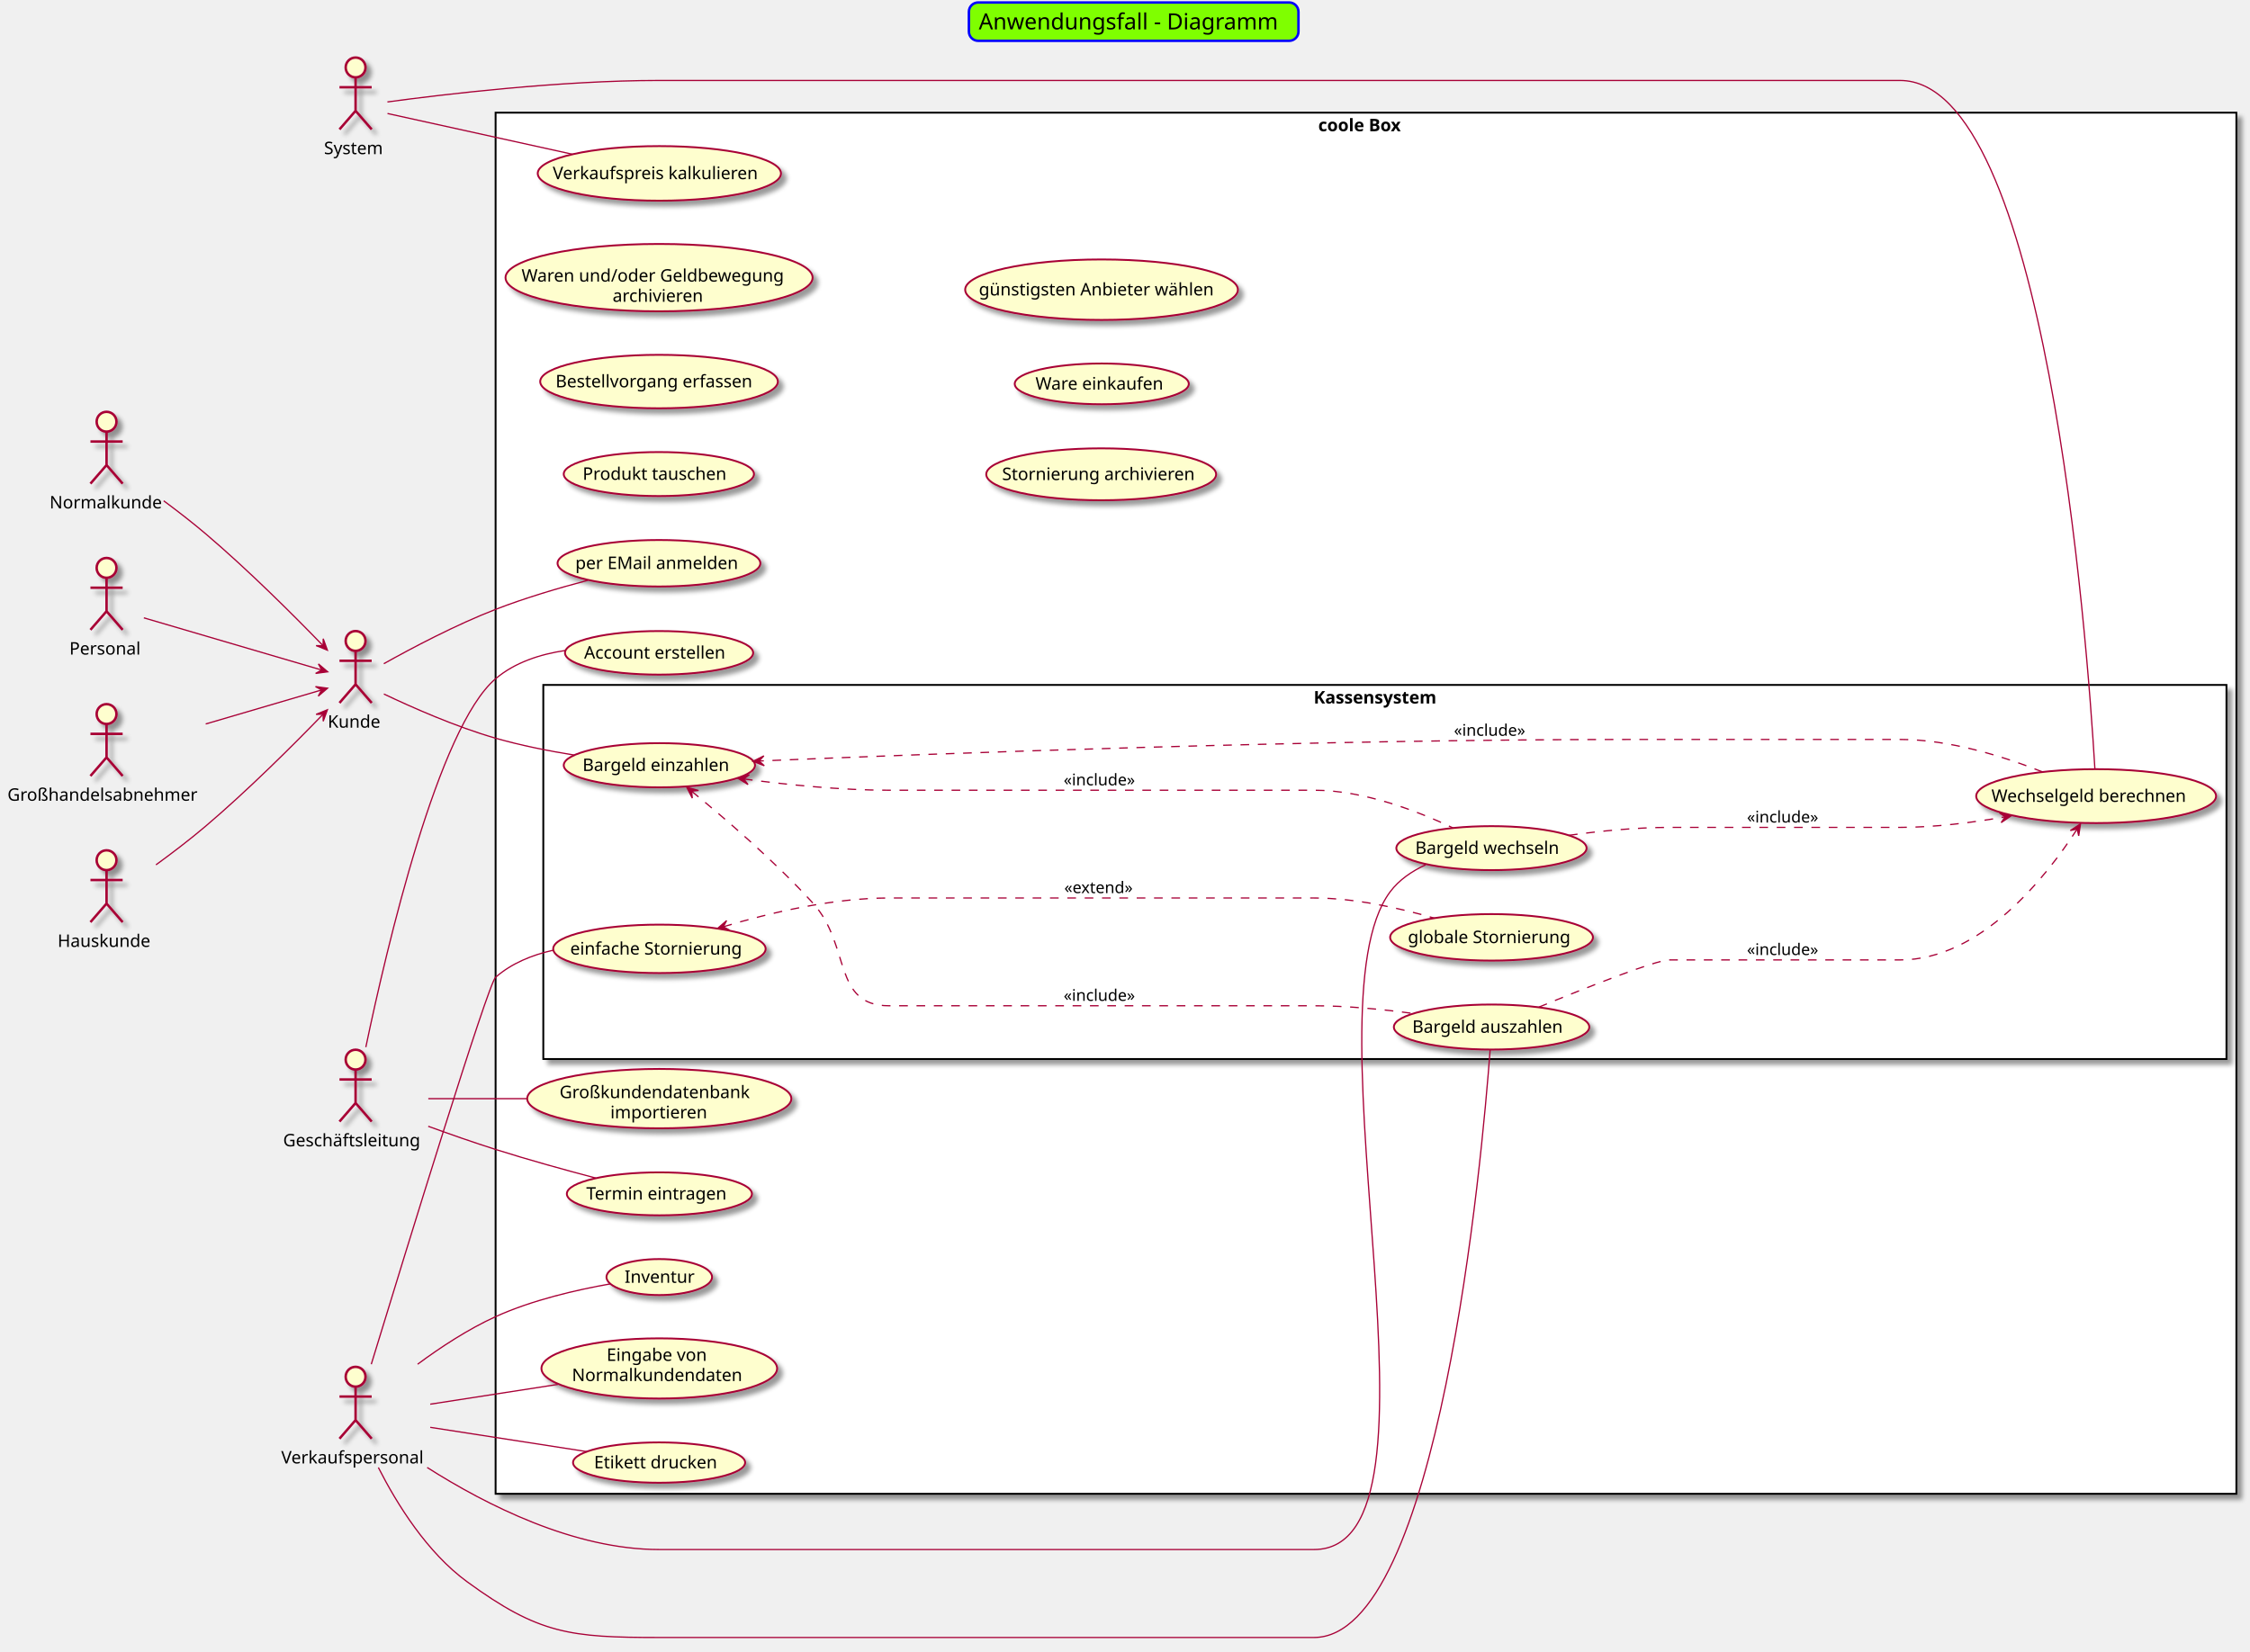
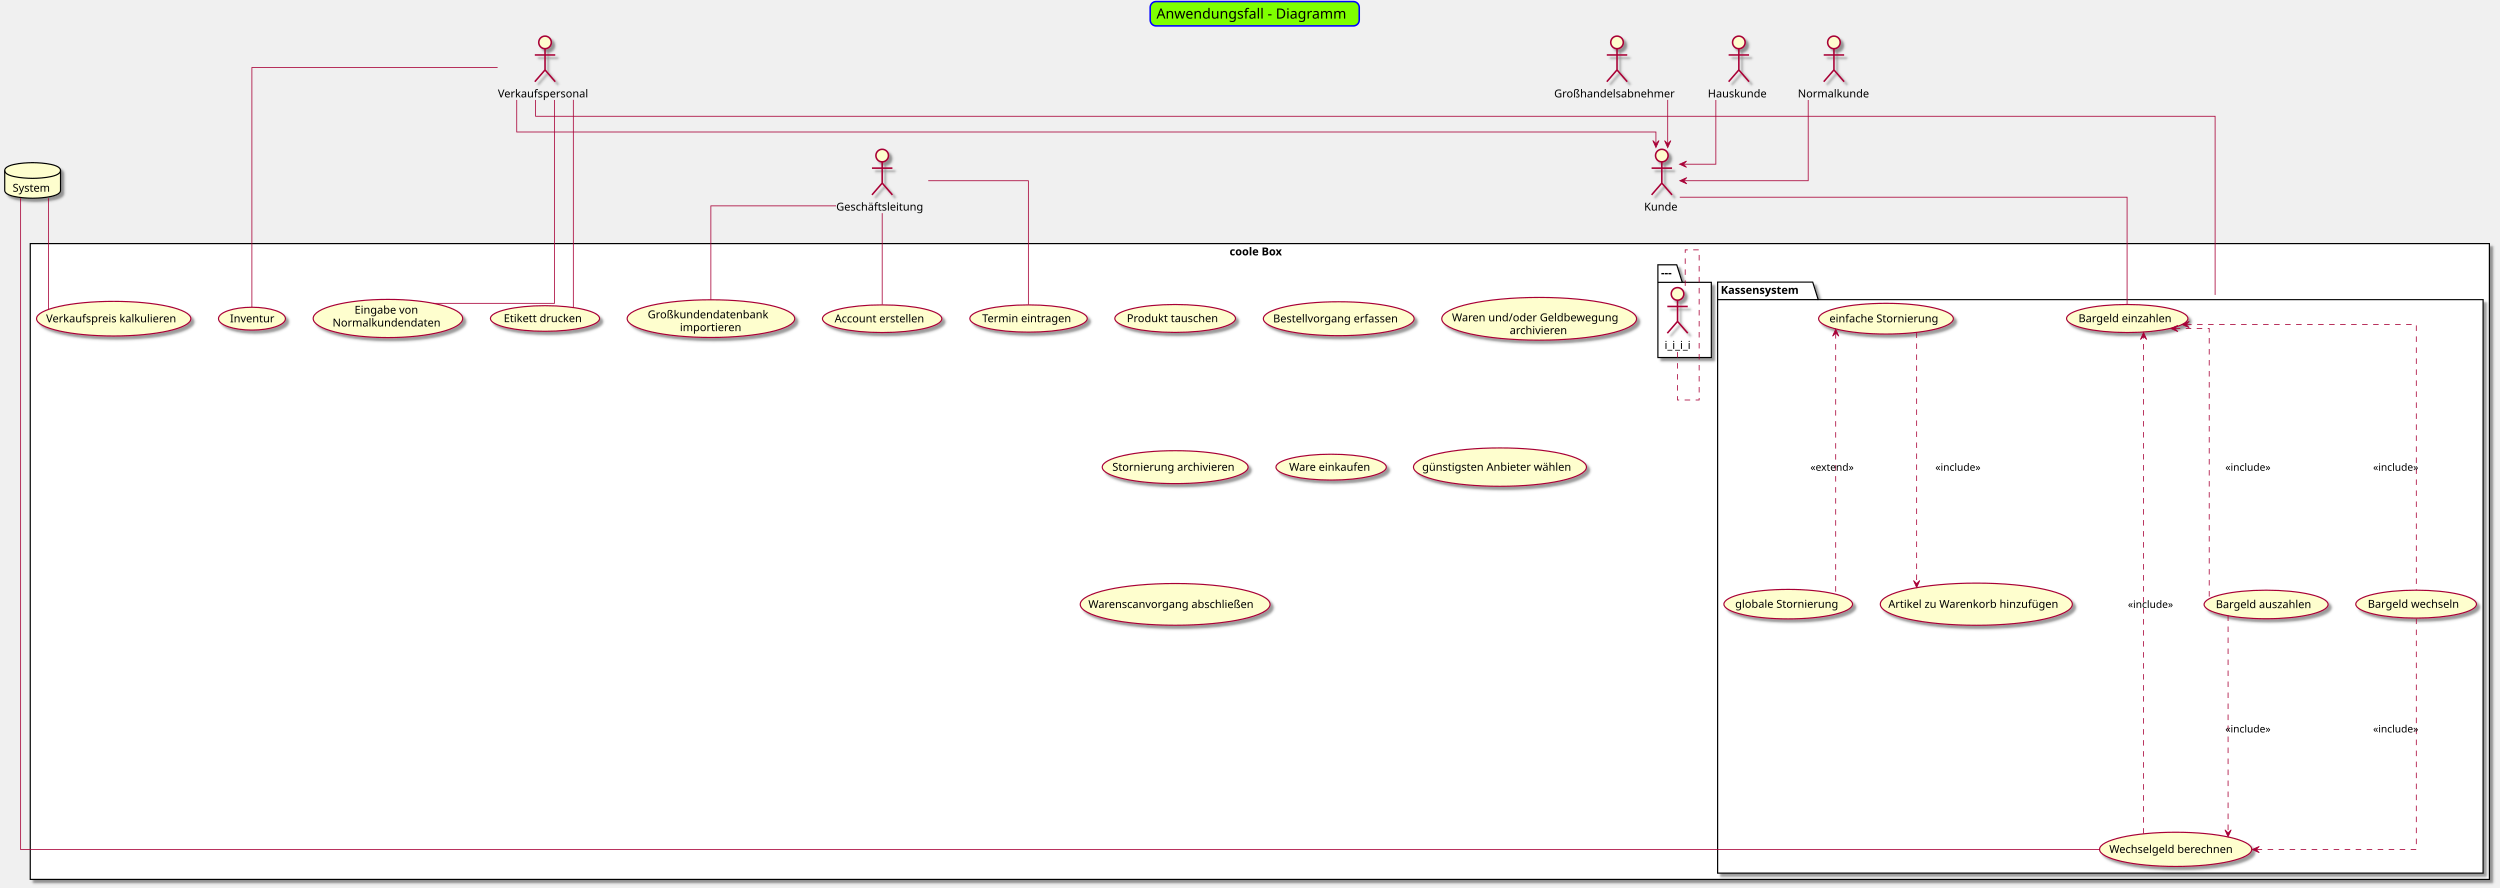
- <svg xmlns="http://www.w3.org/2000/svg" contentScriptType="application/ecmascript" contentStyleType="text/css" height="1333px" preserveAspectRatio="none" style="width:1816px;height:1333px;" version="1.1" viewBox="0 0 1816 1333" width="1816px" zoomAndPan="magnify">
+ <svg xmlns="http://www.w3.org/2000/svg" contentScriptType="application/ecmascript" contentStyleType="text/css" height="1129px" preserveAspectRatio="none" style="width:3181px;height:1129px;" version="1.1" viewBox="0 0 3181 1129" width="3181px" zoomAndPan="magnify">
  <defs>
-     <filter height="300%" id="f5o66yh3fjgc3" width="300%" x="-1" y="-1">
+     <filter height="300%" id="f1agatk0512e1i" width="300%" x="-1" y="-1">
      <feGaussianBlur result="blurOut" stdDeviation="2.0" />
      <feColorMatrix in="blurOut" result="blurOut2" type="matrix" values="0 0 0 0 0 0 0 0 0 0 0 0 0 0 0 0 0 0 .4 0" />
      <feOffset dx="4.0" dy="4.0" in="blurOut2" result="blurOut3" />
      <feBlend in="SourceGraphic" in2="blurOut3" mode="normal" />
    </filter>
  </defs>
  <g>
-     <rect fill="#7FFF00" height="30.953" rx="7.5" ry="7.5" style="stroke: #0000FF; stroke-width: 2.0;" width="266" x="782" y="2" />
-     <text fill="#000000" font-family="sans-serif" font-size="18" lengthAdjust="spacingAndGlyphs" textLength="250" x="790" y="23.708">Anwendungsfall - Diagramm</text>
-     <rect fill="#FFFFFF" filter="url(#f5o66yh3fjgc3)" height="1115" style="stroke: #000000; stroke-width: 1.5;" width="1405" x="400" y="90.953" />
-     <text fill="#000000" font-family="sans-serif" font-size="14" font-weight="bold" lengthAdjust="spacingAndGlyphs" textLength="77" x="1064" y="105.948">coole Box</text>
-     <rect fill="#FFFFFF" filter="url(#f5o66yh3fjgc3)" height="302" style="stroke: #000000; stroke-width: 1.5;" width="1358.5" x="438.5" y="552.953" />
-     <text fill="#000000" font-family="sans-serif" font-size="14" font-weight="bold" lengthAdjust="spacingAndGlyphs" textLength="115" x="1060.25" y="567.948">Kassensystem</text>
-     <ellipse cx="532.098" cy="1030.977" fill="#FEFECE" filter="url(#f5o66yh3fjgc3)" rx="42.598" ry="14.524" style="stroke: #A80036; stroke-width: 1.5;" />
-     <text fill="#000000" font-family="sans-serif" font-size="14" lengthAdjust="spacingAndGlyphs" textLength="56" x="504.098" y="1035.625">Inventur</text>
-     <ellipse cx="531.843" cy="454.722" fill="#FEFECE" filter="url(#f5o66yh3fjgc3)" rx="81.843" ry="18.768" style="stroke: #A80036; stroke-width: 1.5;" />
-     <text fill="#000000" font-family="sans-serif" font-size="14" lengthAdjust="spacingAndGlyphs" textLength="135" x="464.343" y="459.37">per EMail anmelden</text>
-     <ellipse cx="531.939" cy="527.041" fill="#FEFECE" filter="url(#f5o66yh3fjgc3)" rx="75.939" ry="17.588" style="stroke: #A80036; stroke-width: 1.5;" />
-     <text fill="#000000" font-family="sans-serif" font-size="14" lengthAdjust="spacingAndGlyphs" textLength="121" x="471.44" y="531.689">Account erstellen</text>
-     <ellipse cx="532.2" cy="963.793" fill="#FEFECE" filter="url(#f5o66yh3fjgc3)" rx="74.7" ry="17.34" style="stroke: #A80036; stroke-width: 1.5;" />
-     <text fill="#000000" font-family="sans-serif" font-size="14" lengthAdjust="spacingAndGlyphs" textLength="118" x="473.2" y="968.442">Termin eintragen</text>
-     <ellipse cx="531.771" cy="382.707" fill="#FEFECE" filter="url(#f5o66yh3fjgc3)" rx="76.771" ry="17.754" style="stroke: #A80036; stroke-width: 1.5;" />
-     <text fill="#000000" font-family="sans-serif" font-size="14" lengthAdjust="spacingAndGlyphs" textLength="123" x="470.271" y="387.356">Produkt tauschen</text>
-     <ellipse cx="532.105" cy="886.928" fill="#FEFECE" filter="url(#f5o66yh3fjgc3)" rx="106.605" ry="23.974" style="stroke: #A80036; stroke-width: 1.5;" />
-     <text fill="#000000" font-family="sans-serif" font-size="14" lengthAdjust="spacingAndGlyphs" textLength="161" x="451.605" y="886.521">Großkundendatenbank</text>
-     <text fill="#000000" font-family="sans-serif" font-size="14" lengthAdjust="spacingAndGlyphs" textLength="79" x="492.605" y="902.818">importieren</text>
-     <ellipse cx="532.163" cy="139.986" fill="#FEFECE" filter="url(#f5o66yh3fjgc3)" rx="98.163" ry="22.032" style="stroke: #A80036; stroke-width: 1.5;" />
-     <text fill="#000000" font-family="sans-serif" font-size="14" lengthAdjust="spacingAndGlyphs" textLength="172" x="446.163" y="144.634">Verkaufspreis kalkulieren</text>
-     <ellipse cx="532.111" cy="1104.746" fill="#FEFECE" filter="url(#f5o66yh3fjgc3)" rx="95.111" ry="24.292" style="stroke: #A80036; stroke-width: 1.5;" />
-     <text fill="#000000" font-family="sans-serif" font-size="14" lengthAdjust="spacingAndGlyphs" textLength="85" x="489.611" y="1098.652">Eingabe von</text>
-     <text fill="#000000" font-family="sans-serif" font-size="14" lengthAdjust="spacingAndGlyphs" textLength="141" x="461.611" y="1114.949">Normalkundendaten</text>
-     <ellipse cx="531.954" cy="1180.744" fill="#FEFECE" filter="url(#f5o66yh3fjgc3)" rx="69.454" ry="16.291" style="stroke: #A80036; stroke-width: 1.5;" />
-     <text fill="#000000" font-family="sans-serif" font-size="14" lengthAdjust="spacingAndGlyphs" textLength="105" x="479.454" y="1185.392">Etikett drucken</text>
-     <ellipse cx="531.909" cy="308.035" fill="#FEFECE" filter="url(#f5o66yh3fjgc3)" rx="95.909" ry="21.582" style="stroke: #A80036; stroke-width: 1.5;" />
-     <text fill="#000000" font-family="sans-serif" font-size="14" lengthAdjust="spacingAndGlyphs" textLength="167" x="448.409" y="312.683">Bestellvorgang erfassen</text>
-     <ellipse cx="531.933" cy="224.14" fill="#FEFECE" filter="url(#f5o66yh3fjgc3)" rx="123.933" ry="27.186" style="stroke: #A80036; stroke-width: 1.5;" />
-     <text fill="#000000" font-family="sans-serif" font-size="14" lengthAdjust="spacingAndGlyphs" textLength="222" x="420.933" y="227.337">Waren und/oder Geldbewegung</text>
-     <text fill="#000000" font-family="sans-serif" font-size="14" lengthAdjust="spacingAndGlyphs" textLength="75" x="494.433" y="243.634">archivieren</text>
-     <ellipse cx="888.777" cy="382.909" fill="#FEFECE" filter="url(#f5o66yh3fjgc3)" rx="92.777" ry="20.955" style="stroke: #A80036; stroke-width: 1.5;" />
-     <text fill="#000000" font-family="sans-serif" font-size="14" lengthAdjust="spacingAndGlyphs" textLength="160" x="808.777" y="387.557">Stornierung archivieren</text>
-     <ellipse cx="889.247" cy="309.903" fill="#FEFECE" filter="url(#f5o66yh3fjgc3)" rx="70.247" ry="16.449" style="stroke: #A80036; stroke-width: 1.5;" />
-     <text fill="#000000" font-family="sans-serif" font-size="14" lengthAdjust="spacingAndGlyphs" textLength="107" x="835.747" y="314.551">Ware einkaufen</text>
-     <ellipse cx="889.056" cy="233.864" fill="#FEFECE" filter="url(#f5o66yh3fjgc3)" rx="110.056" ry="24.411" style="stroke: #A80036; stroke-width: 1.5;" />
-     <text fill="#000000" font-family="sans-serif" font-size="14" lengthAdjust="spacingAndGlyphs" textLength="198" x="790.056" y="238.513">günstigsten Anbieter wählen</text>
-     <ellipse cx="532.188" cy="617.791" fill="#FEFECE" filter="url(#f5o66yh3fjgc3)" rx="77.188" ry="17.838" style="stroke: #A80036; stroke-width: 1.5;" />
-     <text fill="#000000" font-family="sans-serif" font-size="14" lengthAdjust="spacingAndGlyphs" textLength="124" x="470.188" y="622.439">Bargeld einzahlen</text>
-     <ellipse cx="1203.868" cy="829.127" fill="#FEFECE" filter="url(#f5o66yh3fjgc3)" rx="78.868" ry="18.174" style="stroke: #A80036; stroke-width: 1.5;" />
-     <text fill="#000000" font-family="sans-serif" font-size="14" lengthAdjust="spacingAndGlyphs" textLength="128" x="1139.868" y="833.775">Bargeld auszahlen</text>
-     <ellipse cx="1203.771" cy="684.707" fill="#FEFECE" filter="url(#f5o66yh3fjgc3)" rx="76.771" ry="17.754" style="stroke: #A80036; stroke-width: 1.5;" />
-     <text fill="#000000" font-family="sans-serif" font-size="14" lengthAdjust="spacingAndGlyphs" textLength="123" x="1142.271" y="689.356">Bargeld wechseln</text>
-     <ellipse cx="1691.809" cy="642.715" fill="#FEFECE" filter="url(#f5o66yh3fjgc3)" rx="96.809" ry="21.762" style="stroke: #A80036; stroke-width: 1.5;" />
-     <text fill="#000000" font-family="sans-serif" font-size="14" lengthAdjust="spacingAndGlyphs" textLength="169" x="1607.309" y="647.363">Wechselgeld berechnen</text>
-     <ellipse cx="532.228" cy="765.999" fill="#FEFECE" filter="url(#f5o66yh3fjgc3)" rx="85.728" ry="19.546" style="stroke: #A80036; stroke-width: 1.5;" />
-     <text fill="#000000" font-family="sans-serif" font-size="14" lengthAdjust="spacingAndGlyphs" textLength="144" x="460.228" y="770.647">einfache Stornierung</text>
-     <ellipse cx="1203.843" cy="756.722" fill="#FEFECE" filter="url(#f5o66yh3fjgc3)" rx="81.843" ry="18.768" style="stroke: #A80036; stroke-width: 1.5;" />
-     <text fill="#000000" font-family="sans-serif" font-size="14" lengthAdjust="spacingAndGlyphs" textLength="135" x="1136.343" y="761.37">globale Stornierung</text>
-     <ellipse cx="287" cy="517.453" fill="#FEFECE" filter="url(#f5o66yh3fjgc3)" rx="8" ry="8" style="stroke: #A80036; stroke-width: 2.0;" />
-     <path d="M287,525.453 L287,552.453 M274,533.453 L300,533.453 M287,552.453 L274,567.453 M287,552.453 L300,567.453 " fill="none" filter="url(#f5o66yh3fjgc3)" style="stroke: #A80036; stroke-width: 2.0;" />
-     <text fill="#000000" font-family="sans-serif" font-size="14" lengthAdjust="spacingAndGlyphs" textLength="45" x="264.5" y="587.448">Kunde</text>
-     <ellipse cx="86" cy="340.453" fill="#FEFECE" filter="url(#f5o66yh3fjgc3)" rx="8" ry="8" style="stroke: #A80036; stroke-width: 2.0;" />
-     <path d="M86,348.453 L86,375.453 M73,356.453 L99,356.453 M86,375.453 L73,390.453 M86,375.453 L99,390.453 " fill="none" filter="url(#f5o66yh3fjgc3)" style="stroke: #A80036; stroke-width: 2.0;" />
-     <text fill="#000000" font-family="sans-serif" font-size="14" lengthAdjust="spacingAndGlyphs" textLength="92" x="40" y="410.448">Normalkunde</text>
-     <ellipse cx="86" cy="458.453" fill="#FEFECE" filter="url(#f5o66yh3fjgc3)" rx="8" ry="8" style="stroke: #A80036; stroke-width: 2.0;" />
-     <path d="M86,466.453 L86,493.453 M73,474.453 L99,474.453 M86,493.453 L73,508.453 M86,493.453 L99,508.453 " fill="none" filter="url(#f5o66yh3fjgc3)" style="stroke: #A80036; stroke-width: 2.0;" />
-     <text fill="#000000" font-family="sans-serif" font-size="14" lengthAdjust="spacingAndGlyphs" textLength="60" x="56" y="528.448">Personal</text>
-     <ellipse cx="86" cy="576.453" fill="#FEFECE" filter="url(#f5o66yh3fjgc3)" rx="8" ry="8" style="stroke: #A80036; stroke-width: 2.0;" />
-     <path d="M86,584.453 L86,611.453 M73,592.453 L99,592.453 M86,611.453 L73,626.453 M86,611.453 L99,626.453 " fill="none" filter="url(#f5o66yh3fjgc3)" style="stroke: #A80036; stroke-width: 2.0;" />
-     <text fill="#000000" font-family="sans-serif" font-size="14" lengthAdjust="spacingAndGlyphs" textLength="160" x="6" y="646.448">Großhandelsabnehmer</text>
-     <ellipse cx="86" cy="694.453" fill="#FEFECE" filter="url(#f5o66yh3fjgc3)" rx="8" ry="8" style="stroke: #A80036; stroke-width: 2.0;" />
-     <path d="M86,702.453 L86,729.453 M73,710.453 L99,710.453 M86,729.453 L73,744.453 M86,729.453 L99,744.453 " fill="none" filter="url(#f5o66yh3fjgc3)" style="stroke: #A80036; stroke-width: 2.0;" />
-     <text fill="#000000" font-family="sans-serif" font-size="14" lengthAdjust="spacingAndGlyphs" textLength="79" x="46.5" y="764.448">Hauskunde</text>
-     <ellipse cx="287" cy="1111.453" fill="#FEFECE" filter="url(#f5o66yh3fjgc3)" rx="8" ry="8" style="stroke: #A80036; stroke-width: 2.0;" />
-     <path d="M287,1119.453 L287,1146.453 M274,1127.453 L300,1127.453 M287,1146.453 L274,1161.453 M287,1146.453 L300,1161.453 " fill="none" filter="url(#f5o66yh3fjgc3)" style="stroke: #A80036; stroke-width: 2.0;" />
-     <text fill="#000000" font-family="sans-serif" font-size="14" lengthAdjust="spacingAndGlyphs" textLength="120" x="227" y="1181.448">Verkaufspersonal</text>
-     <ellipse cx="287" cy="855.453" fill="#FEFECE" filter="url(#f5o66yh3fjgc3)" rx="8" ry="8" style="stroke: #A80036; stroke-width: 2.0;" />
-     <path d="M287,863.453 L287,890.453 M274,871.453 L300,871.453 M287,890.453 L274,905.453 M287,890.453 L300,905.453 " fill="none" filter="url(#f5o66yh3fjgc3)" style="stroke: #A80036; stroke-width: 2.0;" />
-     <text fill="#000000" font-family="sans-serif" font-size="14" lengthAdjust="spacingAndGlyphs" textLength="117" x="228.5" y="925.448">Geschäftsleitung</text>
-     <ellipse cx="287" cy="54.453" fill="#FEFECE" filter="url(#f5o66yh3fjgc3)" rx="8" ry="8" style="stroke: #A80036; stroke-width: 2.0;" />
-     <path d="M287,62.453 L287,89.453 M274,70.453 L300,70.453 M287,89.453 L274,104.453 M287,89.453 L300,104.453 " fill="none" filter="url(#f5o66yh3fjgc3)" style="stroke: #A80036; stroke-width: 2.0;" />
-     <text fill="#000000" font-family="sans-serif" font-size="14" lengthAdjust="spacingAndGlyphs" textLength="51" x="261.5" y="124.448">System</text>
-     <path d="M132.105,404.284 C143.425,412.674 155.346,421.904 166,430.953 C200.177,459.983 236.67,496.405 260.534,521.048 " fill="none" id="nku-ku" style="stroke: #A80036; stroke-width: 1.0;" />
-     <polygon fill="#A80036" points="264.253,524.899,260.878,515.646,260.779,521.303,255.124,521.204,264.253,524.899" style="stroke: #A80036; stroke-width: 1.0;" />
-     <path d="M116.092,498.786 C154.976,510.2 222.121,529.909 259.63,540.919 " fill="none" id="pku-ku" style="stroke: #A80036; stroke-width: 1.0;" />
-     <polygon fill="#A80036" points="264.498,542.348,256.989,535.975,259.701,540.94,254.736,543.651,264.498,542.348" style="stroke: #A80036; stroke-width: 1.0;" />
-     <path d="M166.018,584.465 C199.133,574.745 235.347,564.115 259.44,557.043 " fill="none" id="gha-ku" style="stroke: #A80036; stroke-width: 1.0;" />
-     <polygon fill="#A80036" points="264.391,555.59,254.629,554.287,259.594,556.998,256.882,561.963,264.391,555.59" style="stroke: #A80036; stroke-width: 1.0;" />
-     <path d="M125.89,698.19 C138.966,688.657 153.373,677.678 166,666.953 C200.177,637.923 236.67,601.501 260.534,576.858 " fill="none" id="hku-ku" style="stroke: #A80036; stroke-width: 1.0;" />
-     <polygon fill="#A80036" points="264.253,573.007,255.124,576.702,260.779,576.604,260.878,582.26,264.253,573.007" style="stroke: #A80036; stroke-width: 1.0;" />
-     <path d="M345.629,909.257 C363.029,915.596 382.196,922.306 400,927.953 C426.491,936.356 456.339,944.598 480.943,951.07 " fill="none" id="gl-date" style="stroke: #A80036; stroke-width: 1.0;" />
-     <path d="M295.267,845.361 C312.346,763.743 353.811,587.127 400,547.953 C415.573,534.745 436.038,528.136 456.19,525.15 " fill="none" id="gl-acc" style="stroke: #A80036; stroke-width: 1.0;" />
-     <path d="M309.772,535.812 C332.177,523.283 367.636,504.515 400,491.953 C423.851,482.696 450.947,474.689 474.357,468.514 " fill="none" id="ku-anm" style="stroke: #A80036; stroke-width: 1.0;" />
-     <path d="M309.815,560.269 C332.252,570.955 367.733,586.687 400,595.953 C420.32,601.789 442.874,606.255 463.505,609.589 " fill="none" id="ku-bg_ez" style="stroke: #A80036; stroke-width: 1.0;" />
-     <path d="M344.775,1184.709 C392.548,1215.1 463.436,1250.953 532,1250.953 C532,1250.953 532,1250.953 1060.5,1250.953 C1179.289,1250.953 1050.932,815.138 1122,719.953 C1129.223,710.279 1139.657,703.25 1150.675,698.154 " fill="none" id="vp-bg_we" style="stroke: #A80036; stroke-width: 1.0;" />
-     <path d="M305.371,1184.725 C320.521,1214.544 344.755,1253.395 377,1276.953 C434.922,1319.27 460.267,1321.953 532,1321.953 C532,1321.953 532,1321.953 1060.5,1321.953 C1161.454,1321.953 1196.1,936.028 1202.744,847.084 " fill="none" id="vp-bg_az" style="stroke: #A80036; stroke-width: 1.0;" />
-     <path d="M299.666,1101.347 C327.879,1008.937 393.899,794.273 400,788.953 C412.974,777.639 429.476,770.944 446.384,767.144 " fill="none" id="vp-l_st" style="stroke: #A80036; stroke-width: 1.0;" />
-     <path d="M312.687,82.295 C357.233,76.278 451.741,64.953 532,64.953 C532,64.953 532,64.953 1533.5,64.953 C1650.948,64.953 1684.512,514.426 1690.803,620.649 " fill="none" id="sys-we_br" style="stroke: #A80036; stroke-width: 1.0;" />
-     <path d="M600.442,628.878 C635.374,633.552 678.6,637.953 717.5,637.953 C717.5,637.953 717.5,637.953 1060.5,637.953 C1100.741,637.953 1144.317,654.851 1172.761,668.383 " fill="none" id="bg_ez-bg_we" style="stroke: #A80036; stroke-width: 1.0; stroke-dasharray: 7.0,7.0;" />
-     <polygon fill="#A80036" points="595.35,628.188,603.73,633.362,600.304,628.86,604.806,625.434,595.35,628.188" style="stroke: #A80036; stroke-width: 1.0;" />
-     <text fill="#000000" font-family="sans-serif" font-size="13" lengthAdjust="spacingAndGlyphs" textLength="61" x="858.5" y="634.02">«include»</text>
-     <path d="M558.356,638.874 C584.475,660.202 624.96,694.902 656,728.953 C686.93,762.883 671.588,811.953 717.5,811.953 C717.5,811.953 717.5,811.953 1060.5,811.953 C1086.842,811.953 1115.716,814.813 1140.613,818.187 " fill="none" id="bg_ez-bg_az" style="stroke: #A80036; stroke-width: 1.0; stroke-dasharray: 7.0,7.0;" />
-     <polygon fill="#A80036" points="554.291,635.568,558.75,644.35,558.17,638.723,563.798,638.144,554.291,635.568" style="stroke: #A80036; stroke-width: 1.0;" />
-     <text fill="#000000" font-family="sans-serif" font-size="13" lengthAdjust="spacingAndGlyphs" textLength="61" x="858.5" y="808.02">«include»</text>
-     <path d="M1242.05,813.043 C1280.763,797.115 1336.586,774.953 1347.5,774.953 C1347.5,774.953 1347.5,774.953 1533.5,774.953 C1598.71,774.953 1651.347,708.164 1676.303,669.603 " fill="none" id="bg_az-we_br" style="stroke: #A80036; stroke-width: 1.0; stroke-dasharray: 7.0,7.0;" />
-     <polygon fill="#A80036" points="1679.208,665.047,1670.997,670.485,1676.52,669.263,1677.742,674.786,1679.208,665.047" style="stroke: #A80036; stroke-width: 1.0;" />
-     <text fill="#000000" font-family="sans-serif" font-size="13" lengthAdjust="spacingAndGlyphs" textLength="61" x="1410" y="771.02">«include»</text>
-     <path d="M1266.322,674.332 C1291.459,670.895 1320.782,667.953 1347.5,667.953 C1347.5,667.953 1347.5,667.953 1533.5,667.953 C1561.43,667.953 1591.794,664.119 1618.401,659.453 " fill="none" id="bg_we-we_br" style="stroke: #A80036; stroke-width: 1.0; stroke-dasharray: 7.0,7.0;" />
-     <polygon fill="#A80036" points="1623.324,658.573,1613.761,656.219,1618.402,659.453,1615.169,664.094,1623.324,658.573" style="stroke: #A80036; stroke-width: 1.0;" />
-     <text fill="#000000" font-family="sans-serif" font-size="13" lengthAdjust="spacingAndGlyphs" textLength="61" x="1410" y="664.02">«include»</text>
-     <path d="M1648.571,623.178 C1617.256,610.71 1573.614,596.953 1533.5,596.953 C1316.5,596.953 1316.5,596.953 1316.5,596.953 C1059.572,596.953 755.483,608.348 613.124,614.35 " fill="none" id="we_br-bg_ez" style="stroke: #A80036; stroke-width: 1.0; stroke-dasharray: 7.0,7.0;" />
-     <polygon fill="#A80036" points="607.713,614.579,616.874,618.195,612.709,614.368,616.536,610.202,607.713,614.579" style="stroke: #A80036; stroke-width: 1.0;" />
-     <text fill="#000000" font-family="sans-serif" font-size="13" lengthAdjust="spacingAndGlyphs" textLength="61" x="1173.5" y="594.02">«include»</text>
-     <path d="M583.898,748.148 C620.725,737.084 671.573,724.953 717.5,724.953 C717.5,724.953 717.5,724.953 1060.5,724.953 C1093.555,724.953 1129.888,733.142 1157.725,741.234 " fill="none" id="l_st-g_st" style="stroke: #A80036; stroke-width: 1.0; stroke-dasharray: 7.0,7.0;" />
-     <polygon fill="#A80036" points="579.024,749.631,588.799,750.838,583.808,748.176,586.471,743.185,579.024,749.631" style="stroke: #A80036; stroke-width: 1.0;" />
-     <text fill="#000000" font-family="sans-serif" font-size="13" lengthAdjust="spacingAndGlyphs" textLength="60" x="859" y="721.02">«extend»</text>
-     <path d="M337.089,1101.333 C355.872,1087.435 378.011,1072.956 400,1062.953 C429.62,1049.478 465.664,1041.232 492.598,1036.493 " fill="none" id="vp-inv" style="stroke: #A80036; stroke-width: 1.0;" />
-     <path d="M347.248,1152.298 C385.786,1158.275 435.519,1165.989 473.676,1171.907 " fill="none" id="vp-et_dr" style="stroke: #A80036; stroke-width: 1.0;" />
-     <path d="M347.248,1133.609 C378.276,1128.796 416.563,1122.858 450.221,1117.637 " fill="none" id="vp-eg_nkd" style="stroke: #A80036; stroke-width: 1.0;" />
-     <path d="M345.684,886.953 C369.608,886.953 398.038,886.953 425.393,886.953 " fill="none" id="gl-grokudb_imp" style="stroke: #A80036; stroke-width: 1.0;" />
-     <path d="M312.756,91.63 C347.832,99.361 411.961,113.496 461.836,124.488 " fill="none" id="sys-vp_calc" style="stroke: #A80036; stroke-width: 1.0;" />
+     <rect fill="#7FFF00" height="30.953" rx="7.5" ry="7.5" style="stroke: #0000FF; stroke-width: 2.0;" width="266" x="1463.5" y="2" />
+     <text fill="#000000" font-family="sans-serif" font-size="18" lengthAdjust="spacingAndGlyphs" textLength="250" x="1471.5" y="23.708">Anwendungsfall - Diagramm</text>
+     <rect fill="#FFFFFF" filter="url(#f1agatk0512e1i)" height="809" style="stroke: #000000; stroke-width: 1.5;" width="3129" x="38.5" y="309.953" />
+     <text fill="#000000" font-family="sans-serif" font-size="14" font-weight="bold" lengthAdjust="spacingAndGlyphs" textLength="77" x="1564.5" y="324.948">coole Box</text>
+     <polygon fill="#FFFFFF" filter="url(#f1agatk0512e1i)" points="2185.5,358.953,2306.5,358.953,2313.5,381.25,3159.5,381.25,3159.5,1110.953,2185.5,1110.953,2185.5,358.953" style="stroke: #000000; stroke-width: 1.5;" />
+     <line style="stroke: #000000; stroke-width: 1.5;" x1="2185.5" x2="2313.5" y1="381.25" y2="381.25" />
+     <text fill="#000000" font-family="sans-serif" font-size="14" font-weight="bold" lengthAdjust="spacingAndGlyphs" textLength="115" x="2189.5" y="373.948">Kassensystem</text>
+     <polygon fill="#FFFFFF" filter="url(#f1agatk0512e1i)" points="2109.5,336.953,2133.5,336.953,2140.5,359.25,2177.5,359.25,2177.5,454.953,2109.5,454.953,2109.5,336.953" style="stroke: #000000; stroke-width: 1.5;" />
+     <line style="stroke: #000000; stroke-width: 1.5;" x1="2109.5" x2="2140.5" y1="359.25" y2="359.25" />
+     <text fill="#000000" font-family="sans-serif" font-size="14" font-weight="bold" lengthAdjust="spacingAndGlyphs" textLength="18" x="2113.5" y="351.948">---</text>
+     <ellipse cx="320.598" cy="405.477" fill="#FEFECE" filter="url(#f1agatk0512e1i)" rx="42.598" ry="14.524" style="stroke: #A80036; stroke-width: 1.5;" />
+     <text fill="#000000" font-family="sans-serif" font-size="14" lengthAdjust="spacingAndGlyphs" textLength="56" x="292.598" y="410.125">Inventur</text>
+     <ellipse cx="1122.439" cy="405.541" fill="#FEFECE" filter="url(#f1agatk0512e1i)" rx="75.939" ry="17.588" style="stroke: #A80036; stroke-width: 1.5;" />
+     <text fill="#000000" font-family="sans-serif" font-size="14" lengthAdjust="spacingAndGlyphs" textLength="121" x="1061.939" y="410.19">Account erstellen</text>
+     <ellipse cx="1308.7" cy="405.293" fill="#FEFECE" filter="url(#f1agatk0512e1i)" rx="74.7" ry="17.34" style="stroke: #A80036; stroke-width: 1.5;" />
+     <text fill="#000000" font-family="sans-serif" font-size="14" lengthAdjust="spacingAndGlyphs" textLength="118" x="1249.7" y="409.942">Termin eintragen</text>
+     <ellipse cx="1495.271" cy="405.207" fill="#FEFECE" filter="url(#f1agatk0512e1i)" rx="76.771" ry="17.754" style="stroke: #A80036; stroke-width: 1.5;" />
+     <text fill="#000000" font-family="sans-serif" font-size="14" lengthAdjust="spacingAndGlyphs" textLength="123" x="1433.771" y="409.856">Produkt tauschen</text>
+     <ellipse cx="904.605" cy="405.428" fill="#FEFECE" filter="url(#f1agatk0512e1i)" rx="106.605" ry="23.974" style="stroke: #A80036; stroke-width: 1.5;" />
+     <text fill="#000000" font-family="sans-serif" font-size="14" lengthAdjust="spacingAndGlyphs" textLength="161" x="824.105" y="405.021">Großkundendatenbank</text>
+     <text fill="#000000" font-family="sans-serif" font-size="14" lengthAdjust="spacingAndGlyphs" textLength="79" x="865.105" y="421.318">importieren</text>
+     <ellipse cx="144.663" cy="405.486" fill="#FEFECE" filter="url(#f1agatk0512e1i)" rx="98.163" ry="22.032" style="stroke: #A80036; stroke-width: 1.5;" />
+     <text fill="#000000" font-family="sans-serif" font-size="14" lengthAdjust="spacingAndGlyphs" textLength="172" x="58.663" y="410.134">Verkaufspreis kalkulieren</text>
+     <ellipse cx="493.611" cy="405.246" fill="#FEFECE" filter="url(#f1agatk0512e1i)" rx="95.111" ry="24.292" style="stroke: #A80036; stroke-width: 1.5;" />
+     <text fill="#000000" font-family="sans-serif" font-size="14" lengthAdjust="spacingAndGlyphs" textLength="85" x="451.111" y="399.152">Eingabe von</text>
+     <text fill="#000000" font-family="sans-serif" font-size="14" lengthAdjust="spacingAndGlyphs" textLength="141" x="423.111" y="415.449">Normalkundendaten</text>
+     <ellipse cx="693.454" cy="405.244" fill="#FEFECE" filter="url(#f1agatk0512e1i)" rx="69.454" ry="16.291" style="stroke: #A80036; stroke-width: 1.5;" />
+     <text fill="#000000" font-family="sans-serif" font-size="14" lengthAdjust="spacingAndGlyphs" textLength="105" x="640.954" y="409.892">Etikett drucken</text>
+     <ellipse cx="1703.409" cy="405.535" fill="#FEFECE" filter="url(#f1agatk0512e1i)" rx="95.909" ry="21.582" style="stroke: #A80036; stroke-width: 1.5;" />
+     <text fill="#000000" font-family="sans-serif" font-size="14" lengthAdjust="spacingAndGlyphs" textLength="167" x="1619.909" y="410.183">Bestellvorgang erfassen</text>
+     <ellipse cx="1958.433" cy="405.64" fill="#FEFECE" filter="url(#f1agatk0512e1i)" rx="123.933" ry="27.186" style="stroke: #A80036; stroke-width: 1.5;" />
+     <text fill="#000000" font-family="sans-serif" font-size="14" lengthAdjust="spacingAndGlyphs" textLength="222" x="1847.433" y="408.837">Waren und/oder Geldbewegung</text>
+     <text fill="#000000" font-family="sans-serif" font-size="14" lengthAdjust="spacingAndGlyphs" textLength="75" x="1920.933" y="425.134">archivieren</text>
+     <ellipse cx="1495.277" cy="594.409" fill="#FEFECE" filter="url(#f1agatk0512e1i)" rx="92.777" ry="20.955" style="stroke: #A80036; stroke-width: 1.5;" />
+     <text fill="#000000" font-family="sans-serif" font-size="14" lengthAdjust="spacingAndGlyphs" textLength="160" x="1415.277" y="599.057">Stornierung archivieren</text>
+     <ellipse cx="1693.747" cy="594.403" fill="#FEFECE" filter="url(#f1agatk0512e1i)" rx="70.247" ry="16.449" style="stroke: #A80036; stroke-width: 1.5;" />
+     <text fill="#000000" font-family="sans-serif" font-size="14" lengthAdjust="spacingAndGlyphs" textLength="107" x="1640.247" y="599.051">Ware einkaufen</text>
+     <ellipse cx="1908.556" cy="594.364" fill="#FEFECE" filter="url(#f1agatk0512e1i)" rx="110.056" ry="24.411" style="stroke: #A80036; stroke-width: 1.5;" />
+     <text fill="#000000" font-family="sans-serif" font-size="14" lengthAdjust="spacingAndGlyphs" textLength="198" x="1809.556" y="599.013">günstigsten Anbieter wählen</text>
+     <ellipse cx="1495.272" cy="769.008" fill="#FEFECE" filter="url(#f1agatk0512e1i)" rx="120.772" ry="26.554" style="stroke: #A80036; stroke-width: 1.5;" />
+     <text fill="#000000" font-family="sans-serif" font-size="14" lengthAdjust="spacingAndGlyphs" textLength="221" x="1384.772" y="773.656">Warenscanvorgang abschließen</text>
+     <ellipse cx="2706.688" cy="405.291" fill="#FEFECE" filter="url(#f1agatk0512e1i)" rx="77.188" ry="17.838" style="stroke: #A80036; stroke-width: 1.5;" />
+     <text fill="#000000" font-family="sans-serif" font-size="14" lengthAdjust="spacingAndGlyphs" textLength="124" x="2644.688" y="409.939">Bargeld einzahlen</text>
+     <ellipse cx="2883.368" cy="769.127" fill="#FEFECE" filter="url(#f1agatk0512e1i)" rx="78.868" ry="18.174" style="stroke: #A80036; stroke-width: 1.5;" />
+     <text fill="#000000" font-family="sans-serif" font-size="14" lengthAdjust="spacingAndGlyphs" textLength="128" x="2819.368" y="773.775">Bargeld auszahlen</text>
+     <ellipse cx="3074.271" cy="768.707" fill="#FEFECE" filter="url(#f1agatk0512e1i)" rx="76.771" ry="17.754" style="stroke: #A80036; stroke-width: 1.5;" />
+     <text fill="#000000" font-family="sans-serif" font-size="14" lengthAdjust="spacingAndGlyphs" textLength="123" x="3012.771" y="773.356">Bargeld wechseln</text>
+     <ellipse cx="2768.309" cy="1080.715" fill="#FEFECE" filter="url(#f1agatk0512e1i)" rx="96.809" ry="21.762" style="stroke: #A80036; stroke-width: 1.5;" />
+     <text fill="#000000" font-family="sans-serif" font-size="14" lengthAdjust="spacingAndGlyphs" textLength="169" x="2683.809" y="1085.363">Wechselgeld berechnen</text>
+     <ellipse cx="2399.728" cy="405.499" fill="#FEFECE" filter="url(#f1agatk0512e1i)" rx="85.728" ry="19.546" style="stroke: #A80036; stroke-width: 1.5;" />
+     <text fill="#000000" font-family="sans-serif" font-size="14" lengthAdjust="spacingAndGlyphs" textLength="144" x="2327.728" y="410.147">einfache Stornierung</text>
+     <ellipse cx="2275.343" cy="768.722" fill="#FEFECE" filter="url(#f1agatk0512e1i)" rx="81.843" ry="18.768" style="stroke: #A80036; stroke-width: 1.5;" />
+     <text fill="#000000" font-family="sans-serif" font-size="14" lengthAdjust="spacingAndGlyphs" textLength="135" x="2207.843" y="773.37">globale Stornierung</text>
+     <ellipse cx="2514.68" cy="768.789" fill="#FEFECE" filter="url(#f1agatk0512e1i)" rx="122.18" ry="26.836" style="stroke: #A80036; stroke-width: 1.5;" />
+     <text fill="#000000" font-family="sans-serif" font-size="14" lengthAdjust="spacingAndGlyphs" textLength="224" x="2402.68" y="773.438">Artikel zu Warenkorb hinzufügen</text>
+     <ellipse cx="2134.5" cy="373.953" fill="#FEFECE" filter="url(#f1agatk0512e1i)" rx="8" ry="8" style="stroke: #A80036; stroke-width: 2.0;" />
+     <path d="M2134.5,381.953 L2134.5,408.953 M2121.5,389.953 L2147.5,389.953 M2134.5,408.953 L2121.5,423.953 M2134.5,408.953 L2147.5,423.953 " fill="none" filter="url(#f1agatk0512e1i)" style="stroke: #A80036; stroke-width: 2.0;" />
+     <text fill="#000000" font-family="sans-serif" font-size="14" lengthAdjust="spacingAndGlyphs" textLength="33" x="2118" y="443.948">i_i_i_i</text>
+     <ellipse cx="2114.5" cy="197.953" fill="#FEFECE" filter="url(#f1agatk0512e1i)" rx="8" ry="8" style="stroke: #A80036; stroke-width: 2.0;" />
+     <path d="M2114.5,205.953 L2114.5,232.953 M2101.5,213.953 L2127.5,213.953 M2114.5,232.953 L2101.5,247.953 M2114.5,232.953 L2127.5,247.953 " fill="none" filter="url(#f1agatk0512e1i)" style="stroke: #A80036; stroke-width: 2.0;" />
+     <text fill="#000000" font-family="sans-serif" font-size="14" lengthAdjust="spacingAndGlyphs" textLength="45" x="2092" y="267.948">Kunde</text>
+     <ellipse cx="2333.5" cy="53.953" fill="#FEFECE" filter="url(#f1agatk0512e1i)" rx="8" ry="8" style="stroke: #A80036; stroke-width: 2.0;" />
+     <path d="M2333.5,61.953 L2333.5,88.953 M2320.5,69.953 L2346.5,69.953 M2333.5,88.953 L2320.5,103.953 M2333.5,88.953 L2346.5,103.953 " fill="none" filter="url(#f1agatk0512e1i)" style="stroke: #A80036; stroke-width: 2.0;" />
+     <text fill="#000000" font-family="sans-serif" font-size="14" lengthAdjust="spacingAndGlyphs" textLength="92" x="2287.5" y="123.948">Normalkunde</text>
+     <ellipse cx="2057.5" cy="53.953" fill="#FEFECE" filter="url(#f1agatk0512e1i)" rx="8" ry="8" style="stroke: #A80036; stroke-width: 2.0;" />
+     <path d="M2057.5,61.953 L2057.5,88.953 M2044.5,69.953 L2070.5,69.953 M2057.5,88.953 L2044.5,103.953 M2057.5,88.953 L2070.5,103.953 " fill="none" filter="url(#f1agatk0512e1i)" style="stroke: #A80036; stroke-width: 2.0;" />
+     <text fill="#000000" font-family="sans-serif" font-size="14" lengthAdjust="spacingAndGlyphs" textLength="160" x="1977.5" y="123.948">Großhandelsabnehmer</text>
+     <ellipse cx="2212.5" cy="53.953" fill="#FEFECE" filter="url(#f1agatk0512e1i)" rx="8" ry="8" style="stroke: #A80036; stroke-width: 2.0;" />
+     <path d="M2212.5,61.953 L2212.5,88.953 M2199.5,69.953 L2225.5,69.953 M2212.5,88.953 L2199.5,103.953 M2212.5,88.953 L2225.5,103.953 " fill="none" filter="url(#f1agatk0512e1i)" style="stroke: #A80036; stroke-width: 2.0;" />
+     <text fill="#000000" font-family="sans-serif" font-size="14" lengthAdjust="spacingAndGlyphs" textLength="79" x="2173" y="123.948">Hauskunde</text>
+     <ellipse cx="693.5" cy="53.953" fill="#FEFECE" filter="url(#f1agatk0512e1i)" rx="8" ry="8" style="stroke: #A80036; stroke-width: 2.0;" />
+     <path d="M693.5,61.953 L693.5,88.953 M680.5,69.953 L706.5,69.953 M693.5,88.953 L680.5,103.953 M693.5,88.953 L706.5,103.953 " fill="none" filter="url(#f1agatk0512e1i)" style="stroke: #A80036; stroke-width: 2.0;" />
+     <text fill="#000000" font-family="sans-serif" font-size="14" lengthAdjust="spacingAndGlyphs" textLength="120" x="633.5" y="123.948">Verkaufspersonal</text>
+     <ellipse cx="1122.5" cy="197.953" fill="#FEFECE" filter="url(#f1agatk0512e1i)" rx="8" ry="8" style="stroke: #A80036; stroke-width: 2.0;" />
+     <path d="M1122.5,205.953 L1122.5,232.953 M1109.5,213.953 L1135.5,213.953 M1122.5,232.953 L1109.5,247.953 M1122.5,232.953 L1135.5,247.953 " fill="none" filter="url(#f1agatk0512e1i)" style="stroke: #A80036; stroke-width: 2.0;" />
+     <text fill="#000000" font-family="sans-serif" font-size="14" lengthAdjust="spacingAndGlyphs" textLength="117" x="1064" y="267.948">Geschäftsleitung</text>
+     <path d="M6,216.953 C6,206.953 41.5,206.953 41.5,206.953 C41.5,206.953 77,206.953 77,216.953 L77,242.25 C77,252.25 41.5,252.25 41.5,252.25 C41.5,252.25 6,252.25 6,242.25 L6,216.953 " fill="#FEFECE" filter="url(#f1agatk0512e1i)" style="stroke: #000000; stroke-width: 1.5;" />
+     <path d="M6,216.953 C6,226.953 41.5,226.953 41.5,226.953 C41.5,226.953 77,226.953 77,216.953 " fill="none" style="stroke: #000000; stroke-width: 1.5;" />
+     <text fill="#000000" font-family="sans-serif" font-size="14" lengthAdjust="spacingAndGlyphs" textLength="51" x="16" y="243.948">System</text>
+     <path d="M2300.75,127.249 C2300.75,169.925 2300.75,229.953 2300.75,229.953 C2300.75,229.953 2142.338,229.953 2142.338,229.953 " fill="none" id="nku-ku" style="stroke: #A80036; stroke-width: 1.0;" />
+     <polygon fill="#A80036" points="2137.338,229.953,2146.338,233.953,2142.338,229.953,2146.338,225.953,2137.338,229.953" style="stroke: #A80036; stroke-width: 1.0;" />
+     <path d="M657.5,127.186 C657.5,147.649 657.5,167.953 657.5,167.953 C657.5,167.953 2107,167.953 2107,167.953 C2107,167.953 2107,182.751 2107,182.751 " fill="none" id="vp-ku" style="stroke: #A80036; stroke-width: 1.0;" />
+     <polygon fill="#A80036" points="2107,187.751,2111,178.751,2107,182.751,2103,178.751,2107,187.751" style="stroke: #A80036; stroke-width: 1.0;" />
+     <path d="M2122,127.104 C2122,127.104 2122,182.896 2122,182.896 " fill="none" id="gha-ku" style="stroke: #A80036; stroke-width: 1.0;" />
+     <polygon fill="#A80036" points="2122,187.896,2126,178.896,2122,182.896,2118,178.896,2122,187.896" style="stroke: #A80036; stroke-width: 1.0;" />
+     <path d="M2183.25,127.265 C2183.25,163.093 2183.25,208.953 2183.25,208.953 C2183.25,208.953 2142.011,208.953 2142.011,208.953 " fill="none" id="hku-ku" style="stroke: #A80036; stroke-width: 1.0;" />
+     <polygon fill="#A80036" points="2137.011,208.953,2146.011,212.953,2142.011,208.953,2146.011,204.953,2137.011,208.953" style="stroke: #A80036; stroke-width: 1.0;" />
+     <path d="M681.5,127.141 C681.5,138.606 681.5,147.953 681.5,147.953 C681.5,147.953 2818.5,147.953 2818.5,147.953 C2818.5,147.953 2818.5,209.346 2818.5,272.178 C2818.5,287.885 2818.5,303.683 2818.5,318.634 C2818.5,326.11 2818.5,333.374 2818.5,340.309 C2818.5,343.776 2818.5,347.161 2818.5,350.45 C2818.5,352.094 2818.5,353.714 2818.5,355.308 C2818.5,356.105 2818.5,356.896 2818.5,357.679 C2818.5,358.071 2818.5,374.861 2818.5,375.25 " fill="none" id="vp-Kassensystem" style="stroke: #A80036; stroke-width: 1.0;" />
+     <path d="M1181.096,229.953 C1235.617,229.953 1308.5,229.953 1308.5,229.953 C1308.5,229.953 1308.5,343.042 1308.5,387.659 " fill="none" id="gl-date" style="stroke: #A80036; stroke-width: 1.0;" />
+     <path d="M1122.5,271.163 C1122.5,308.164 1122.5,360.429 1122.5,387.553 " fill="none" id="gl-acc" style="stroke: #A80036; stroke-width: 1.0;" />
+     <path d="M2137.344,250.953 C2246.14,250.953 2706.5,250.953 2706.5,250.953 C2706.5,250.953 2706.5,346.672 2706.5,387.428 " fill="none" id="ku-bg_ez" style="stroke: #A80036; stroke-width: 1.0;" />
+     <path d="M26.25,252.229 C26.25,387.641 26.25,1080.953 26.25,1080.953 C26.25,1080.953 2183.587,1080.953 2671.305,1080.953 " fill="none" id="sys-we_br" style="stroke: #A80036; stroke-width: 1.0;" />
+     <path d="M2781.584,412.953 C2781.584,412.953 3074.5,412.953 3074.5,412.953 C3074.5,412.953 3074.5,678.264 3074.5,750.81 " fill="none" id="bg_ez-bg_we" style="stroke: #A80036; stroke-width: 1.0; stroke-dasharray: 7.0,7.0;" />
+     <polygon fill="#A80036" points="2776.584,412.953,2785.584,416.953,2781.584,412.953,2785.584,408.953,2776.584,412.953" style="stroke: #A80036; stroke-width: 1.0;" />
+     <text fill="#000000" font-family="sans-serif" font-size="13" lengthAdjust="spacingAndGlyphs" textLength="61" x="3019.5" y="599.02">«include»</text>
+     <path d="M2767.116,417.953 C2767.116,417.953 2811,417.953 2811,417.953 C2811,417.953 2811,711.217 2811,761.622 " fill="none" id="bg_ez-bg_az" style="stroke: #A80036; stroke-width: 1.0; stroke-dasharray: 7.0,7.0;" />
+     <polygon fill="#A80036" points="2762.116,417.953,2771.116,421.953,2767.116,417.953,2771.116,413.953,2762.116,417.953" style="stroke: #A80036; stroke-width: 1.0;" />
+     <text fill="#000000" font-family="sans-serif" font-size="13" lengthAdjust="spacingAndGlyphs" textLength="61" x="2831.5" y="599.02">«include»</text>
+     <path d="M2835,783.17 C2835,783.17 2835,1059.81 2835,1059.81 " fill="none" id="bg_az-we_br" style="stroke: #A80036; stroke-width: 1.0; stroke-dasharray: 7.0,7.0;" />
+     <polygon fill="#A80036" points="2835,1064.81,2839,1055.81,2835,1059.81,2831,1055.81,2835,1064.81" style="stroke: #A80036; stroke-width: 1.0;" />
+     <text fill="#000000" font-family="sans-serif" font-size="13" lengthAdjust="spacingAndGlyphs" textLength="61" x="2831.5" y="932.02">«include»</text>
+     <path d="M3074.5,787.076 C3074.5,853.665 3074.5,1080.953 3074.5,1080.953 C3074.5,1080.953 2870.741,1080.953 2870.741,1080.953 " fill="none" id="bg_we-we_br" style="stroke: #A80036; stroke-width: 1.0; stroke-dasharray: 7.0,7.0;" />
+     <polygon fill="#A80036" points="2865.741,1080.953,2874.741,1084.953,2870.741,1080.953,2874.741,1076.953,2865.741,1080.953" style="stroke: #A80036; stroke-width: 1.0;" />
+     <text fill="#000000" font-family="sans-serif" font-size="13" lengthAdjust="spacingAndGlyphs" textLength="61" x="3019.5" y="932.02">«include»</text>
+     <path d="M2727.5,1060.737 C2727.5,1060.737 2727.5,428.04 2727.5,428.04 " fill="none" id="we_br-bg_ez" style="stroke: #A80036; stroke-width: 1.0; stroke-dasharray: 7.0,7.0;" />
+     <polygon fill="#A80036" points="2727.5,423.04,2723.5,432.04,2727.5,428.04,2731.5,432.04,2727.5,423.04" style="stroke: #A80036; stroke-width: 1.0;" />
+     <text fill="#000000" font-family="sans-serif" font-size="13" lengthAdjust="spacingAndGlyphs" textLength="61" x="2707.5" y="773.52">«include»</text>
+     <path d="M2335.75,423.821 C2335.75,423.821 2335.75,755.847 2335.75,755.847 " fill="none" id="l_st-g_st" style="stroke: #A80036; stroke-width: 1.0; stroke-dasharray: 7.0,7.0;" />
+     <polygon fill="#A80036" points="2335.75,418.821,2331.75,427.821,2335.75,423.821,2339.75,427.821,2335.75,418.821" style="stroke: #A80036; stroke-width: 1.0;" />
+     <text fill="#000000" font-family="sans-serif" font-size="13" lengthAdjust="spacingAndGlyphs" textLength="60" x="2303.5" y="599.02">«extend»</text>
+     <path d="M2438.75,422.986 C2438.75,422.986 2438.75,742.601 2438.75,742.601 " fill="none" id="l_st-azw" style="stroke: #A80036; stroke-width: 1.0; stroke-dasharray: 7.0,7.0;" />
+     <polygon fill="#A80036" points="2438.75,747.601,2442.75,738.601,2438.75,742.601,2434.75,738.601,2438.75,747.601" style="stroke: #A80036; stroke-width: 1.0;" />
+     <text fill="#000000" font-family="sans-serif" font-size="13" lengthAdjust="spacingAndGlyphs" textLength="61" x="2462.5" y="599.02">«include»</text>
+     <path d="M2144.25,363.753 C2144.25,341.217 2144.25,317.953 2144.25,317.953 C2144.25,317.953 2162,317.953 2162,317.953 C2162,317.953 2162,508.953 2162,508.953 C2162,508.953 2134.5,508.953 2134.5,508.953 C2134.5,508.953 2134.5,475.749 2134.5,446.954 " fill="none" id="a-a" style="stroke: #A80036; stroke-width: 1.0; stroke-dasharray: 7.0,7.0;" />
+     <path d="M633.157,85.953 C527.59,85.953 320.5,85.953 320.5,85.953 C320.5,85.953 320.5,328.391 320.5,390.895 " fill="none" id="vp-inv" style="stroke: #A80036; stroke-width: 1.0;" />
+     <path d="M729.5,126.96 C729.5,199.338 729.5,345.318 729.5,391.269 " fill="none" id="vp-et_dr" style="stroke: #A80036; stroke-width: 1.0;" />
+     <path d="M705.5,127.236 C705.5,209.805 705.5,385.953 705.5,385.953 C705.5,385.953 613.927,385.953 551.15,385.953 " fill="none" id="vp-eg_nkd" style="stroke: #A80036; stroke-width: 1.0;" />
+     <path d="M1063.793,261.953 C999.225,261.953 904.5,261.953 904.5,261.953 C904.5,261.953 904.5,340.584 904.5,381.434 " fill="none" id="gl-grokudb_imp" style="stroke: #A80036; stroke-width: 1.0;" />
+     <path d="M61.75,252.102 C61.75,289.795 61.75,364.137 61.75,393.303 " fill="none" id="sys-vp_calc" style="stroke: #A80036; stroke-width: 1.0;" />
  </g>
</svg>
